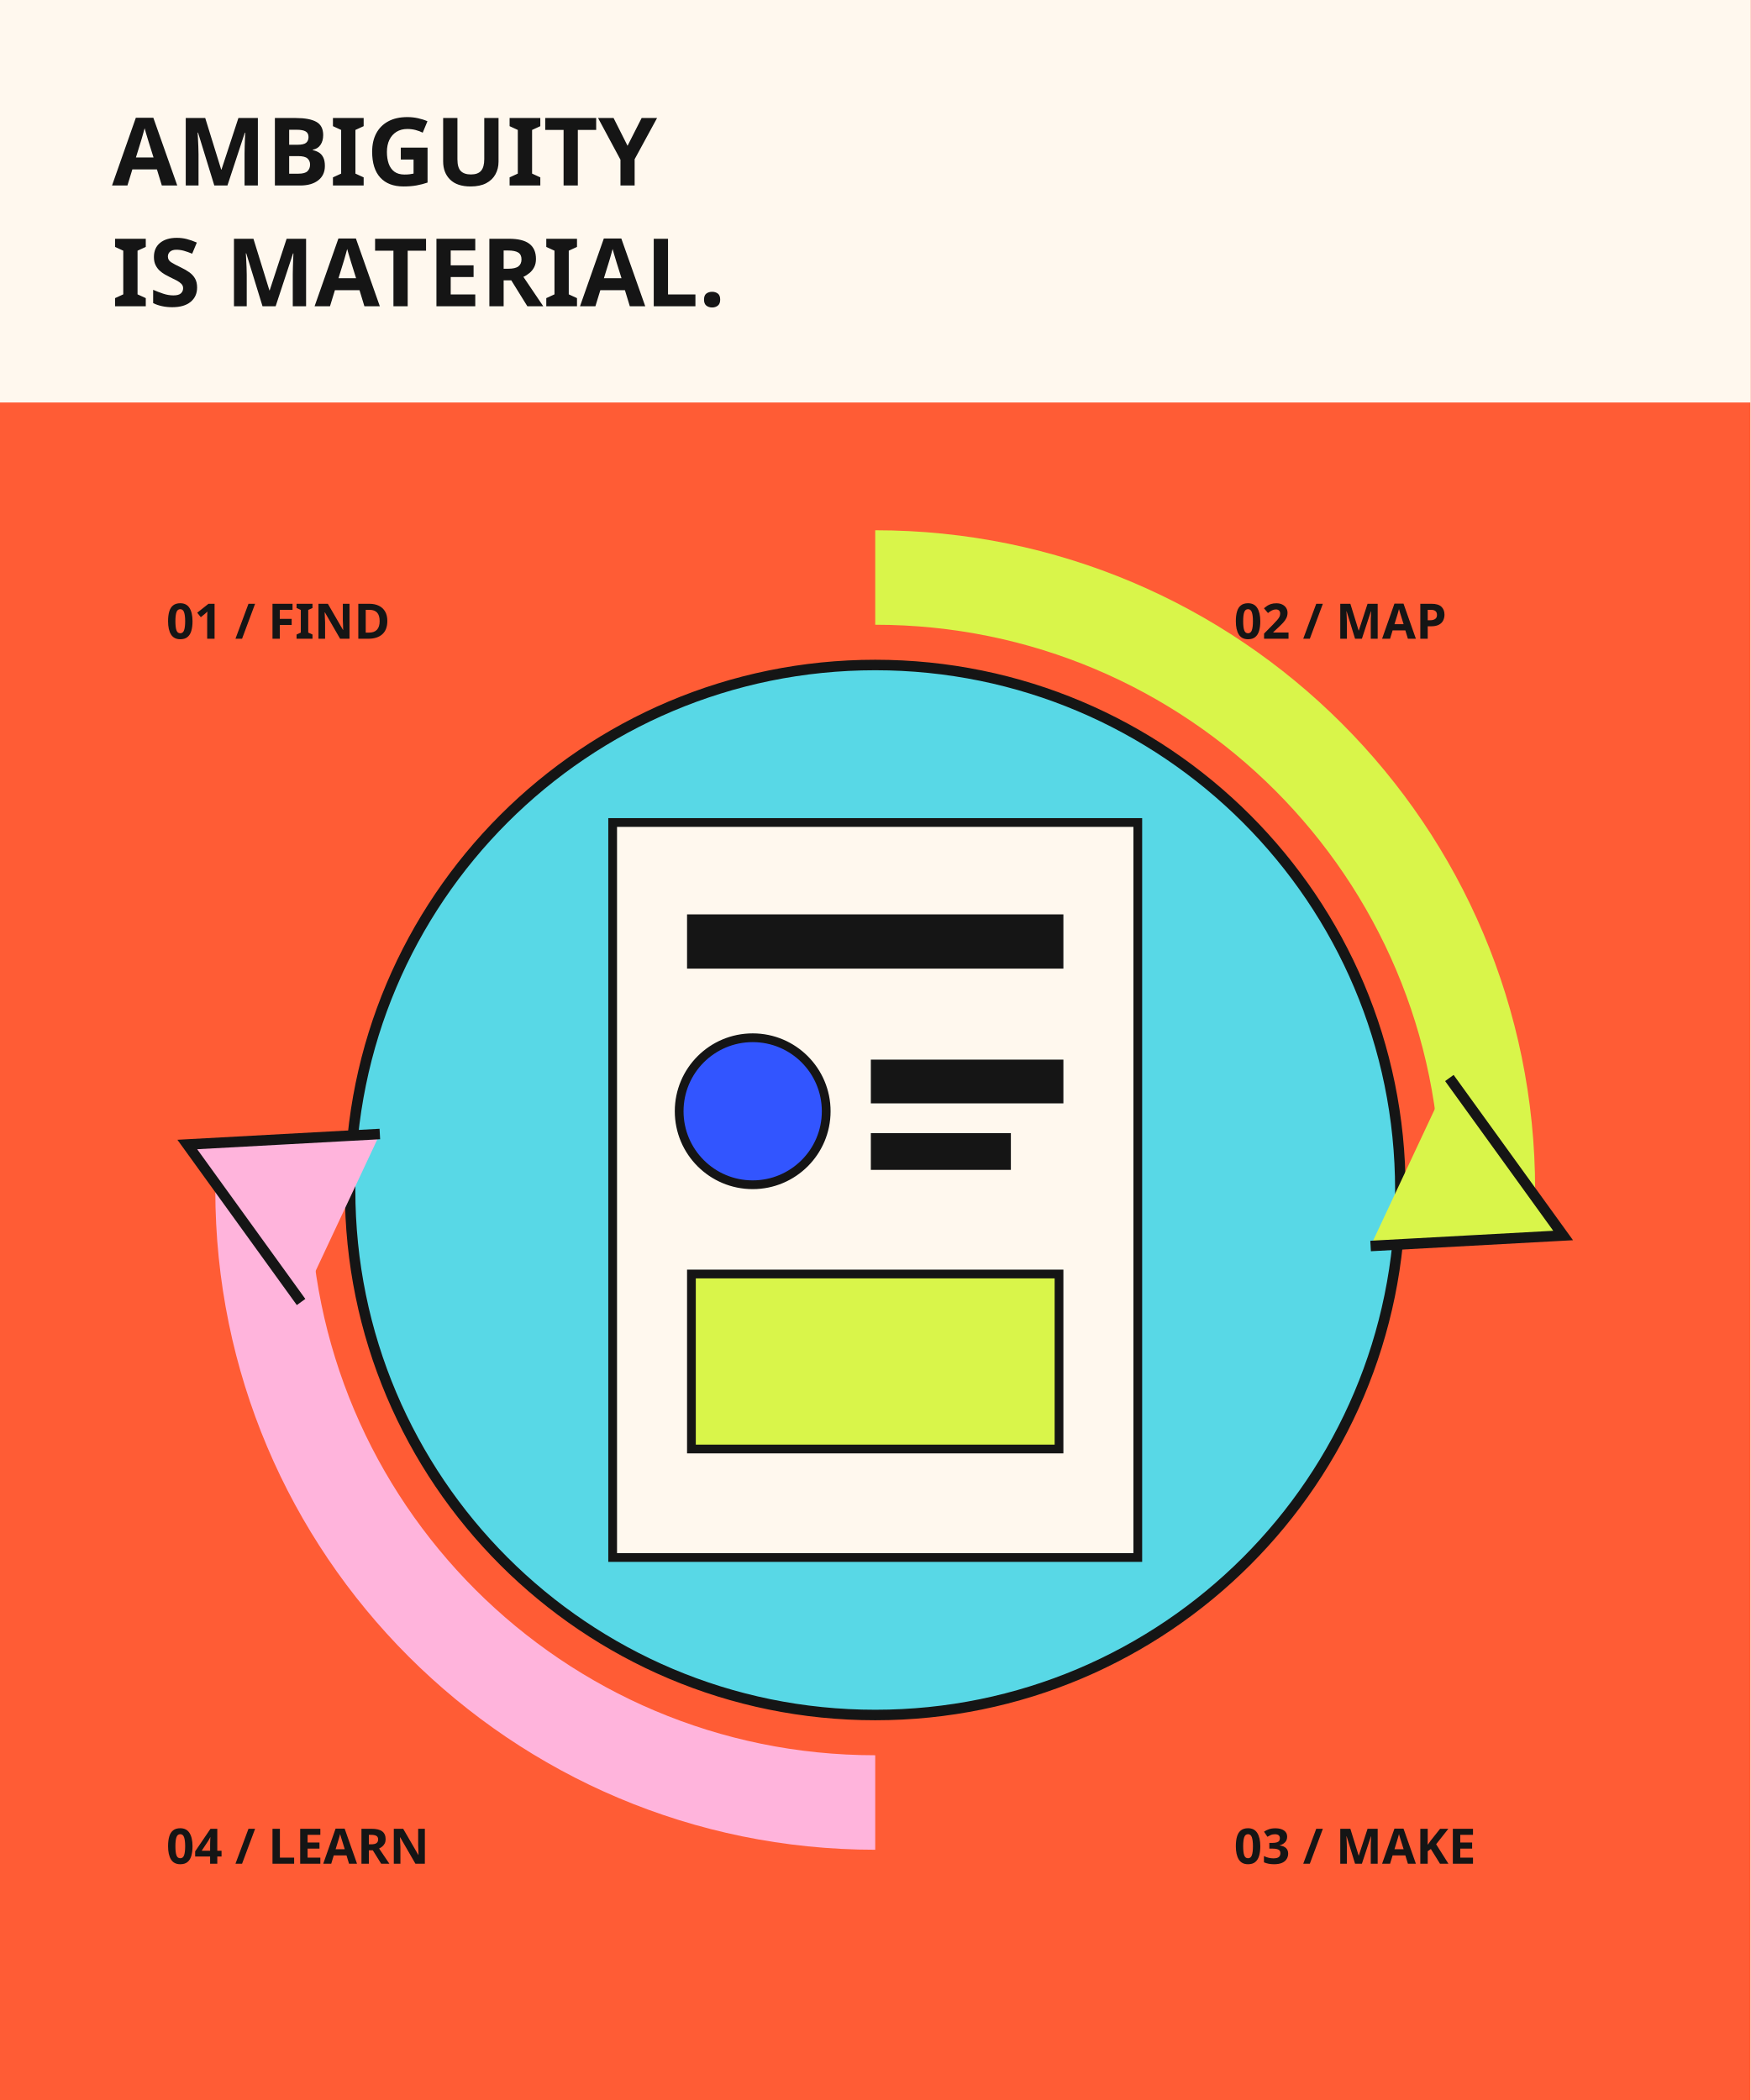
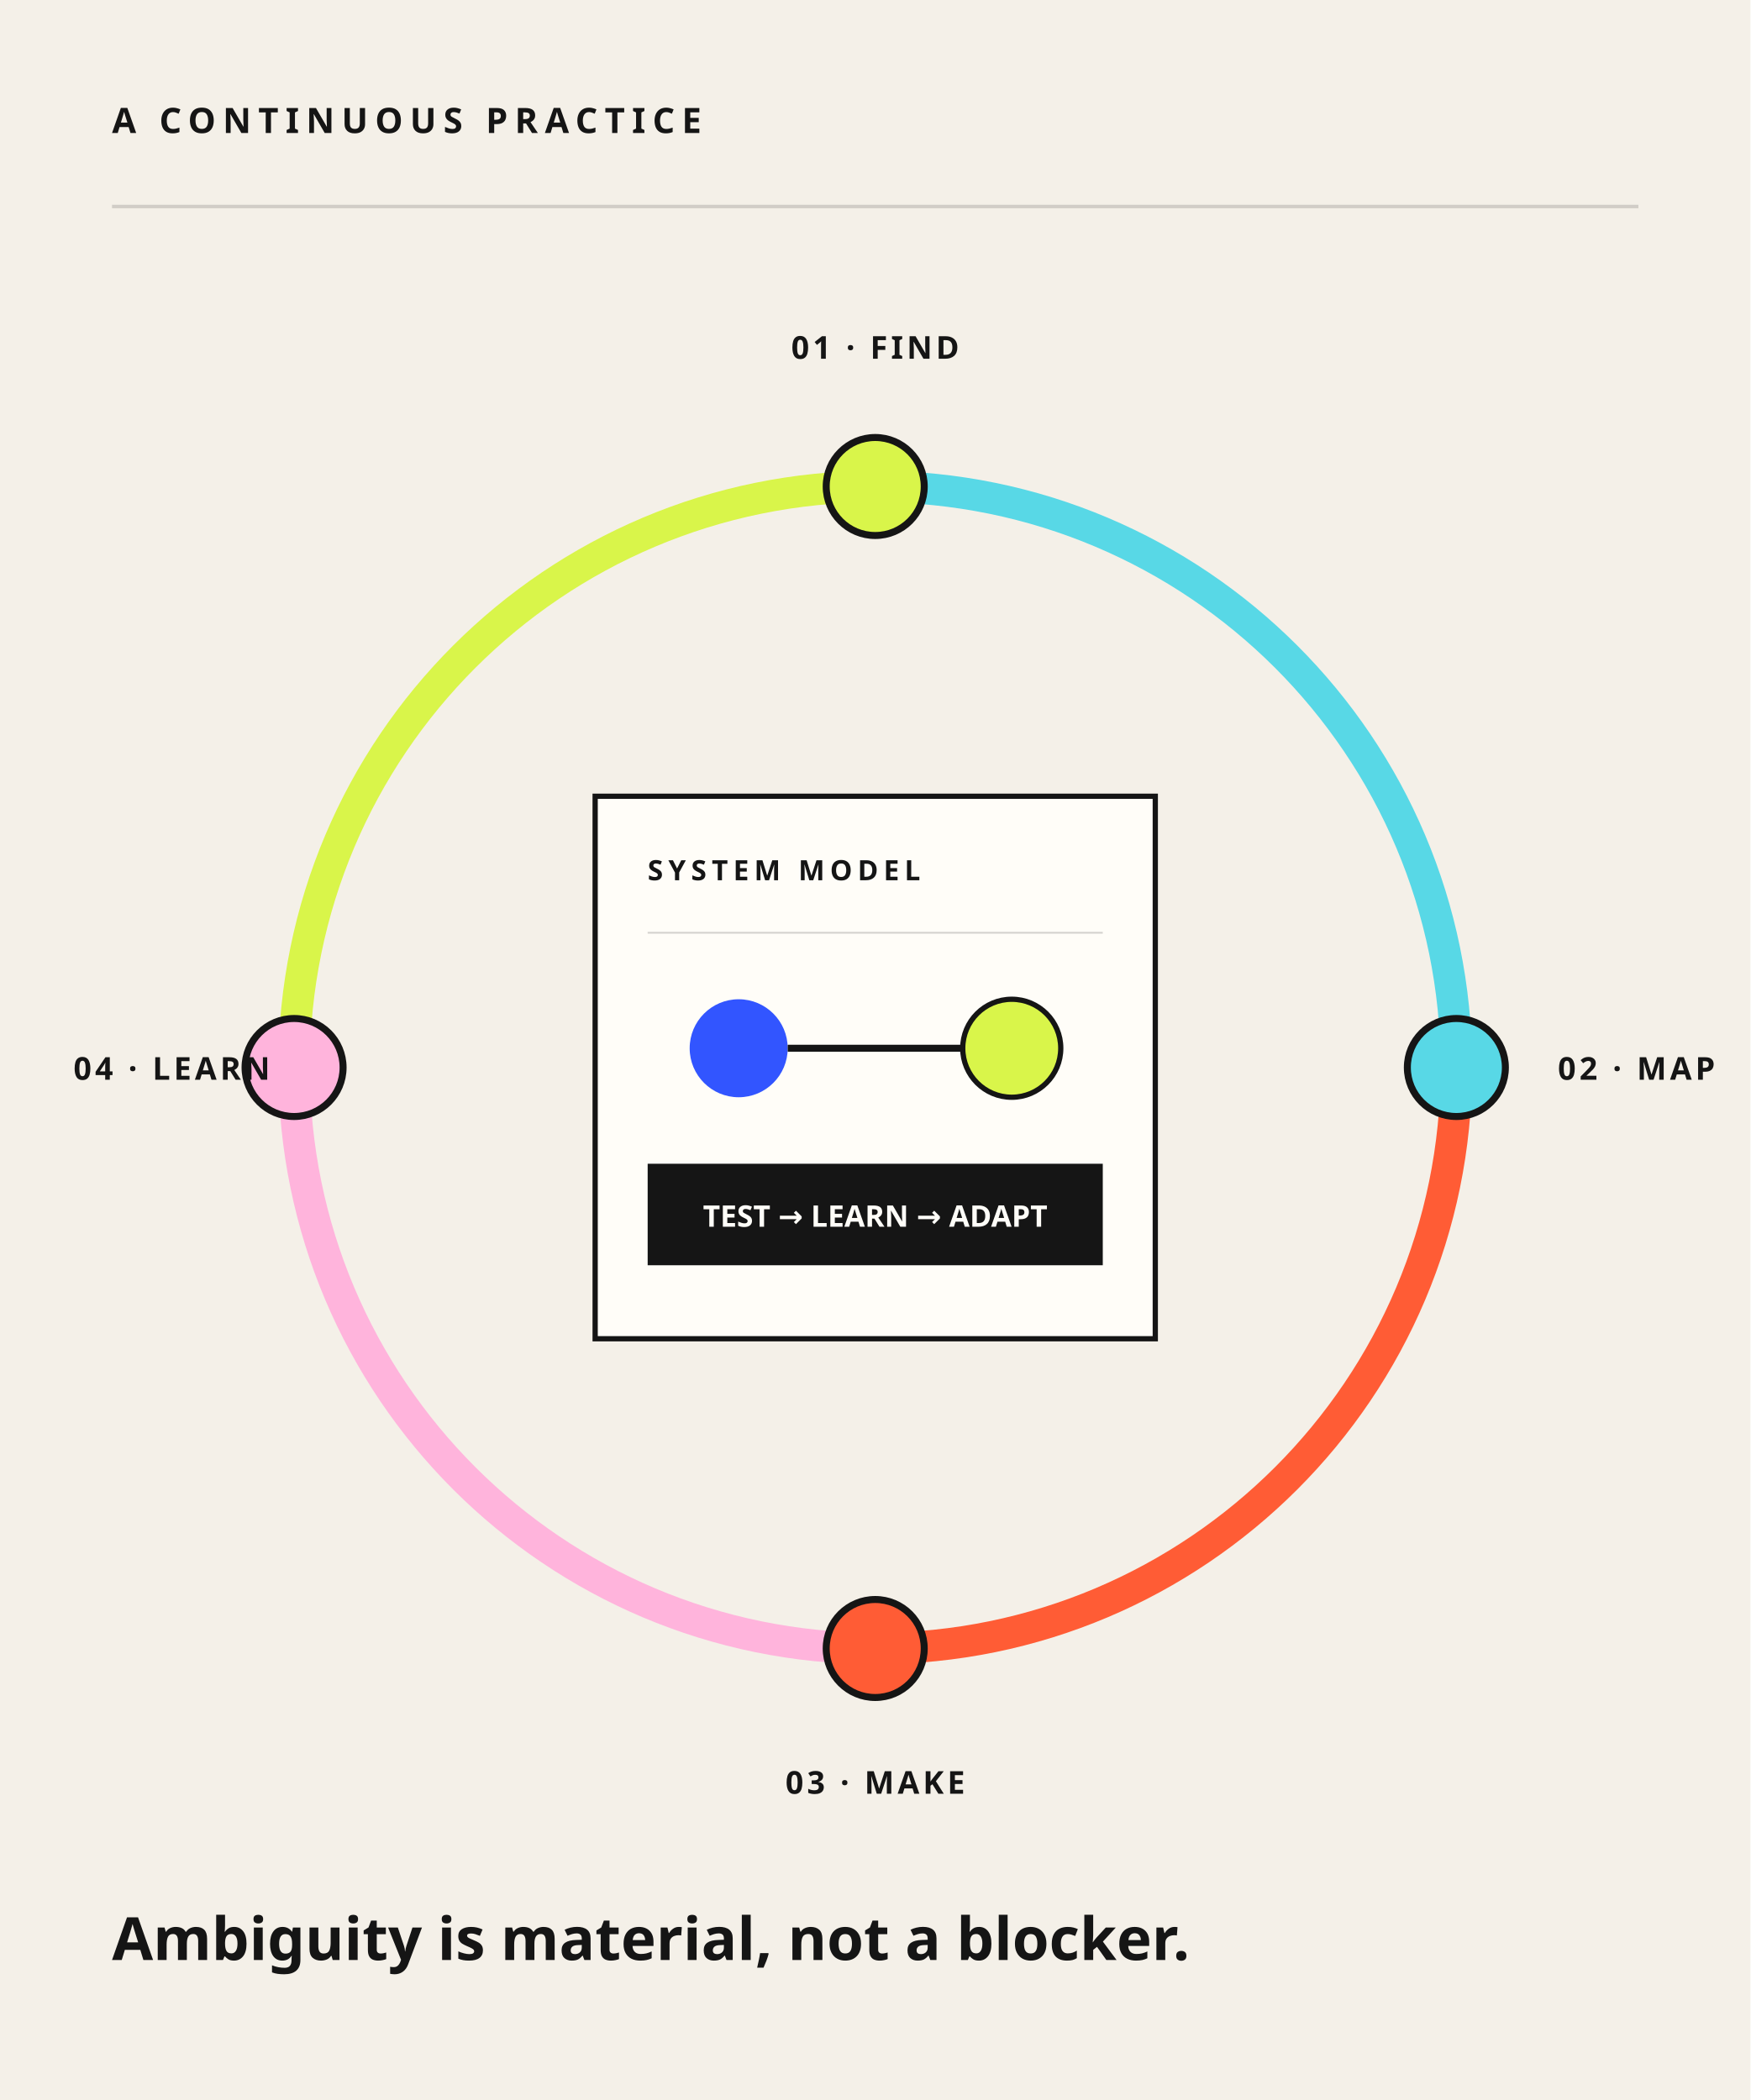
<svg xmlns="http://www.w3.org/2000/svg" viewBox="0 0 1000 1200" role="img" aria-labelledby="title desc">
-   <rect width="1000" height="1200" fill="#ff5c35" />
-   <path d="M0 0h1000v230H0z" fill="#fff8ee" />
-   <text x="64" y="106" fill="#151515" font-family="Space Grotesk, sans-serif" font-size="54" font-weight="700">AMBIGUITY</text>
-   <text x="64" y="175" fill="#151515" font-family="Space Grotesk, sans-serif" font-size="54" font-weight="700">IS MATERIAL.</text>
-   <circle cx="500" cy="680" r="300" fill="#58d8e6" stroke="#151515" stroke-width="6" />
-   <path d="M500 330a350 350 0 0 1 350 350" fill="none" stroke="#d9f54a" stroke-width="54" />
-   <path d="m828 616 65 90-110 6" fill="#d9f54a" stroke="#151515" stroke-width="6" />
-   <path d="M500 1030a350 350 0 0 1-350-350" fill="none" stroke="#ffb4dc" stroke-width="54" />
-   <path d="m172 744-65-90 110-6" fill="#ffb4dc" stroke="#151515" stroke-width="6" />
-   <g stroke="#151515" stroke-width="5">
-     <rect x="350" y="470" width="300" height="420" fill="#fff8ee" />
-     <rect x="395" y="525" width="210" height="26" fill="#151515" />
-     <circle cx="430" cy="635" r="42" fill="#3255ff" />
-     <rect x="500" y="608" width="105" height="20" fill="#151515" />
-     <rect x="500" y="650" width="75" height="16" fill="#151515" />
-     <rect x="395" y="728" width="210" height="100" fill="#d9f54a" />
+   <rect width="1000" height="1200" fill="#f4f0e8" />
+   <text x="64" y="76" fill="#151515" font-family="Space Grotesk, sans-serif" font-size="20" font-weight="600" letter-spacing="4">A CONTINUOUS PRACTICE</text>
+   <path d="M64 118h872" stroke="#151515" stroke-opacity=".16" stroke-width="2" />
+   <circle cx="500" cy="610" r="332" fill="none" stroke="#151515" stroke-opacity=".12" stroke-width="2" stroke-dasharray="6 12" />
+   <path d="M500 278a332 332 0 0 1 332 332" fill="none" stroke="#58d8e6" stroke-width="18" />
+   <path d="M832 610a332 332 0 0 1-332 332" fill="none" stroke="#ff5c35" stroke-width="18" />
+   <path d="M500 942a332 332 0 0 1-332-332" fill="none" stroke="#ffb4dc" stroke-width="18" />
+   <path d="M168 610a332 332 0 0 1 332-332" fill="none" stroke="#d9f54a" stroke-width="18" />
+   <g stroke="#151515" stroke-width="4">
+     <circle cx="500" cy="278" r="28" fill="#d9f54a" />
+     <circle cx="832" cy="610" r="28" fill="#58d8e6" />
+     <circle cx="500" cy="942" r="28" fill="#ff5c35" />
+     <circle cx="168" cy="610" r="28" fill="#ffb4dc" />
  </g>
-   <g font-family="Space Grotesk, sans-serif" font-size="28" font-weight="700" fill="#151515">
-     <text x="95" y="365">01 / FIND</text>
-     <text x="705" y="365">02 / MAP</text>
-     <text x="705" y="1065">03 / MAKE</text>
-     <text x="95" y="1065">04 / LEARN</text>
+   <g font-family="Space Grotesk, sans-serif" fill="#151515">
+     <text x="500" y="205" font-size="18" font-weight="600" text-anchor="middle" letter-spacing="2">01 · FIND</text>
+     <text x="890" y="617" font-size="18" font-weight="600" letter-spacing="2">02 · MAP</text>
+     <text x="500" y="1025" font-size="18" font-weight="600" text-anchor="middle" letter-spacing="2">03 · MAKE</text>
+     <text x="42" y="617" font-size="18" font-weight="600" letter-spacing="2">04 · LEARN</text>
+     <g transform="translate(340 455)">
+       <rect width="320" height="310" fill="#fffdf8" stroke="#151515" stroke-width="3" />
+       <text x="30" y="48" font-size="16" font-weight="600" letter-spacing="3">SYSTEM MODEL</text>
+       <path d="M30 78h260" stroke="#151515" stroke-opacity=".18" />
+       <circle cx="82" cy="144" r="28" fill="#3255ff" />
+       <circle cx="238" cy="144" r="28" fill="#d9f54a" stroke="#151515" stroke-width="3" />
+       <path d="M110 144h100" stroke="#151515" stroke-width="4" />
+       <rect x="30" y="210" width="260" height="58" fill="#151515" />
+       <text x="160" y="246" fill="#fffdf8" font-size="17" font-weight="600" text-anchor="middle">TEST → LEARN → ADAPT</text>
+     </g>
  </g>
+   <text x="64" y="1120" fill="#151515" font-family="Space Grotesk, sans-serif" font-size="34" font-weight="600">Ambiguity is material, not a blocker.</text>
</svg>
